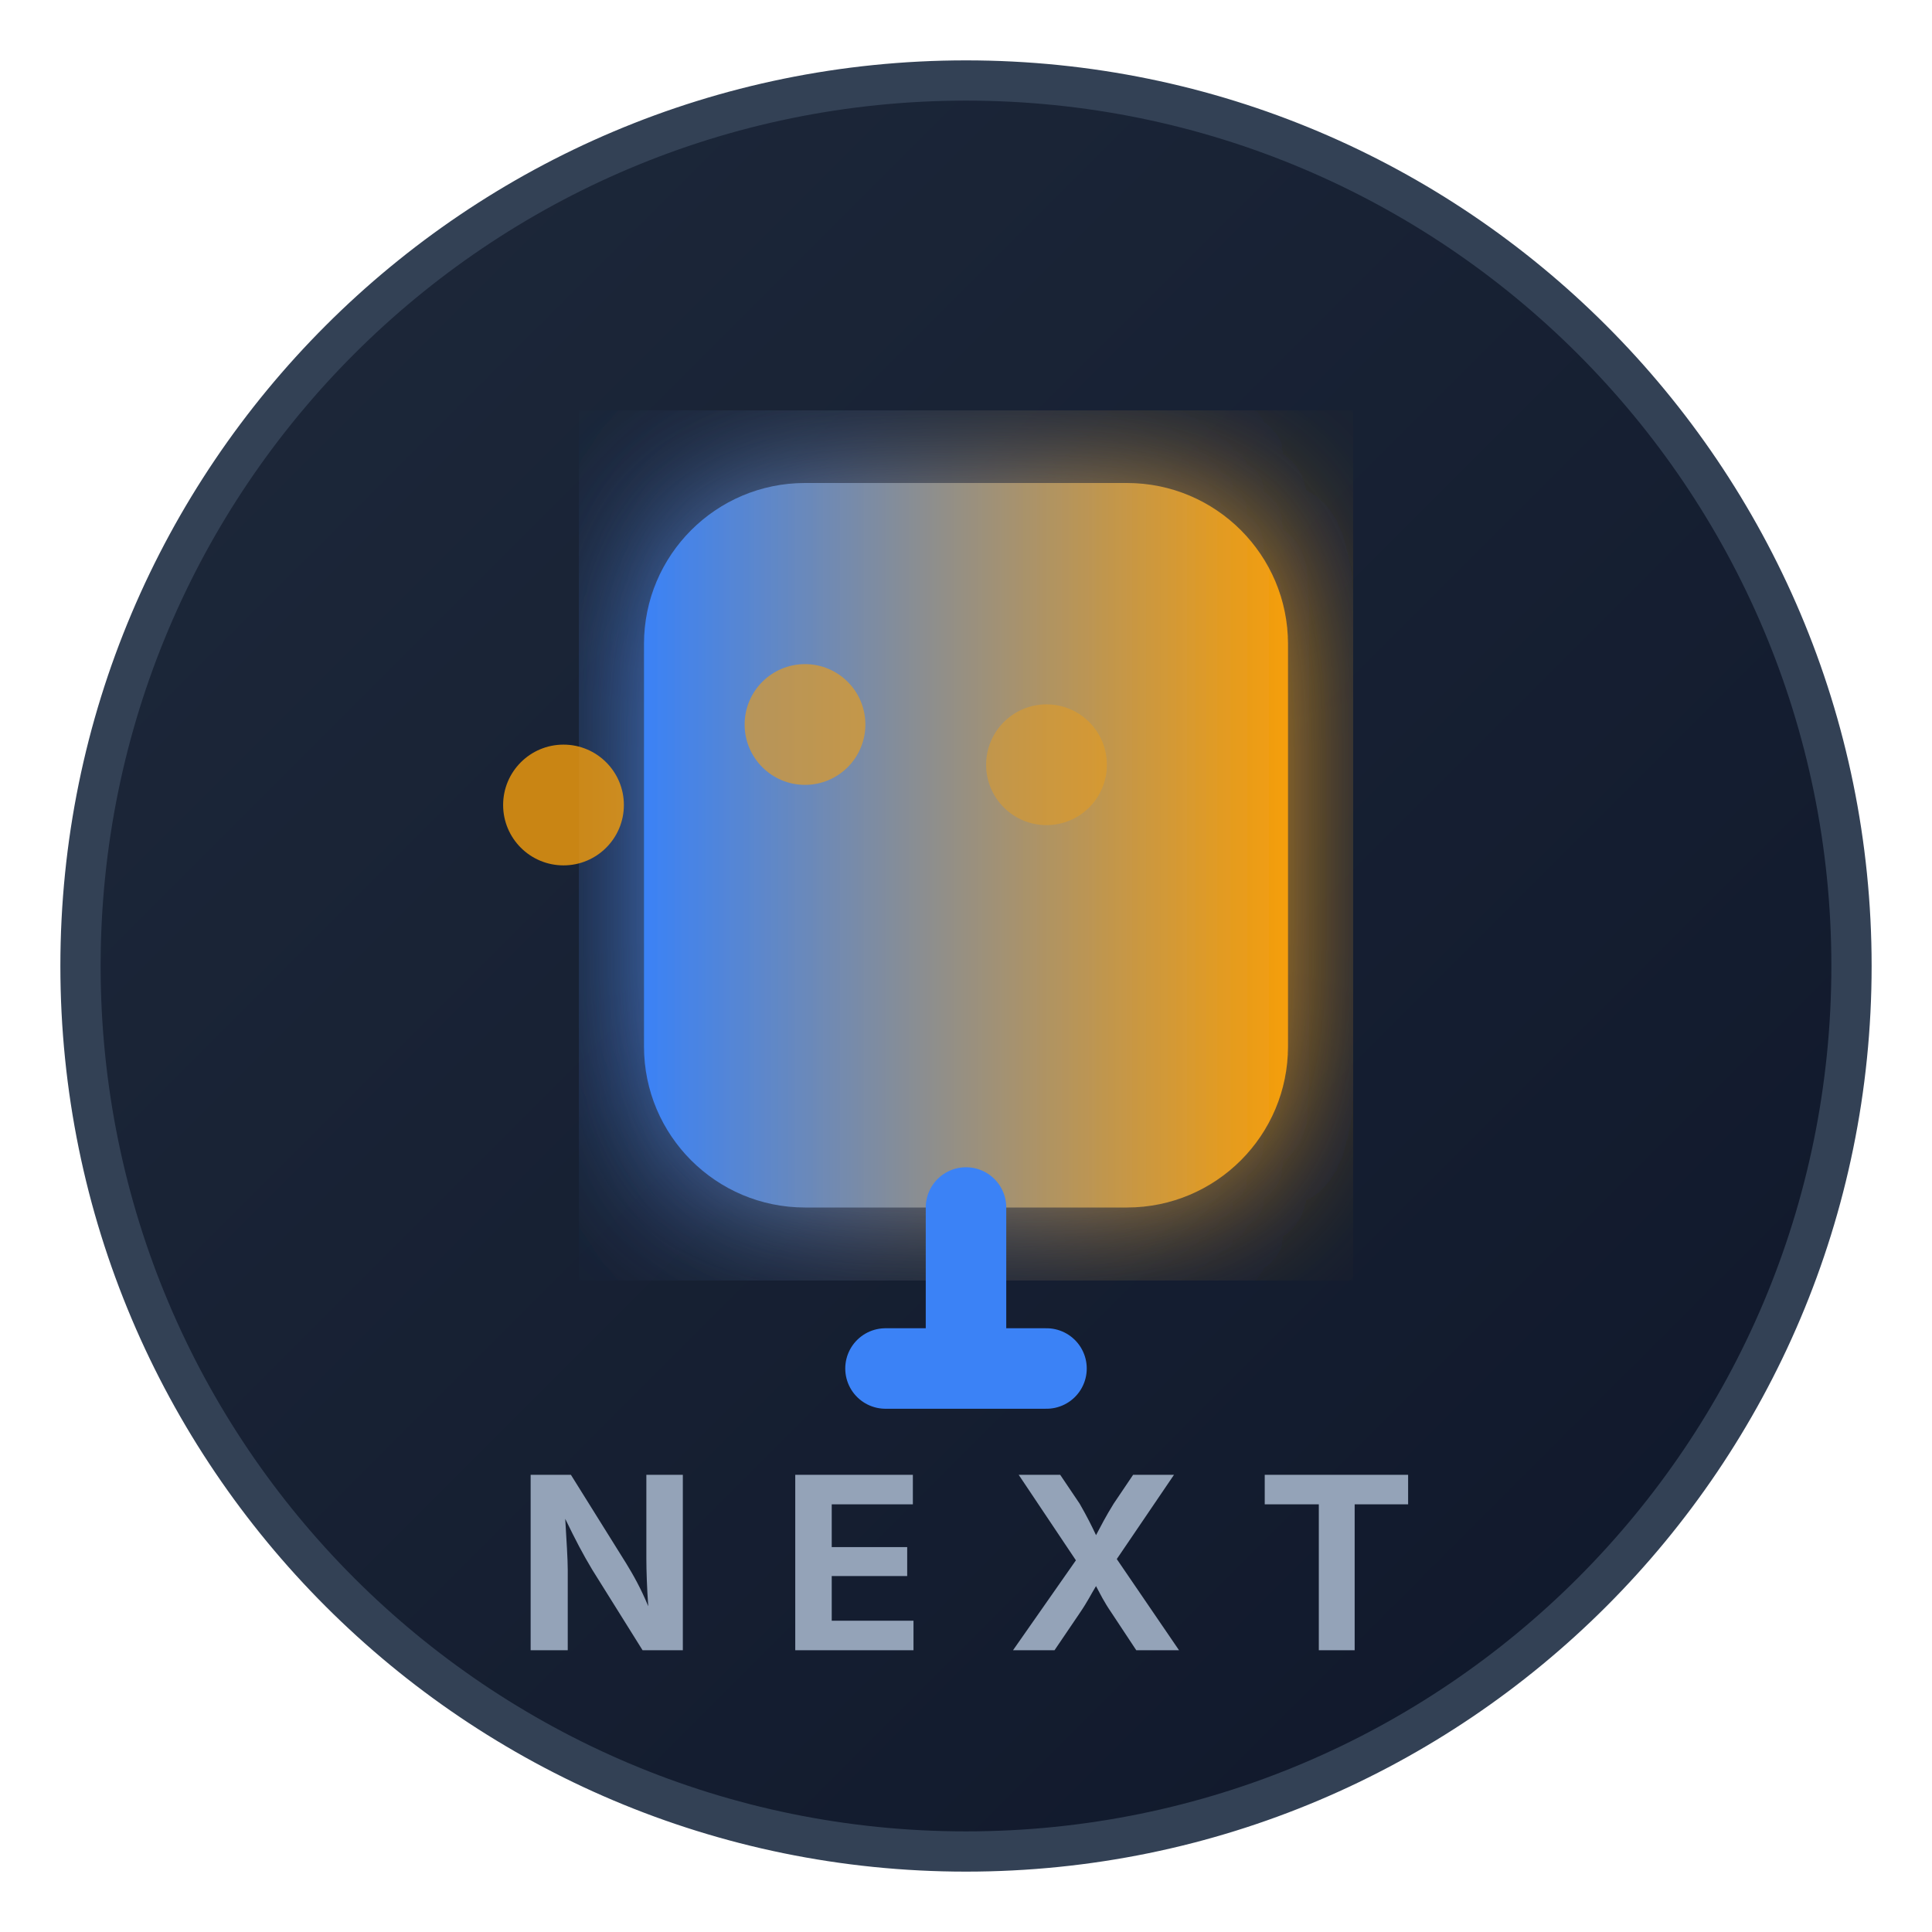
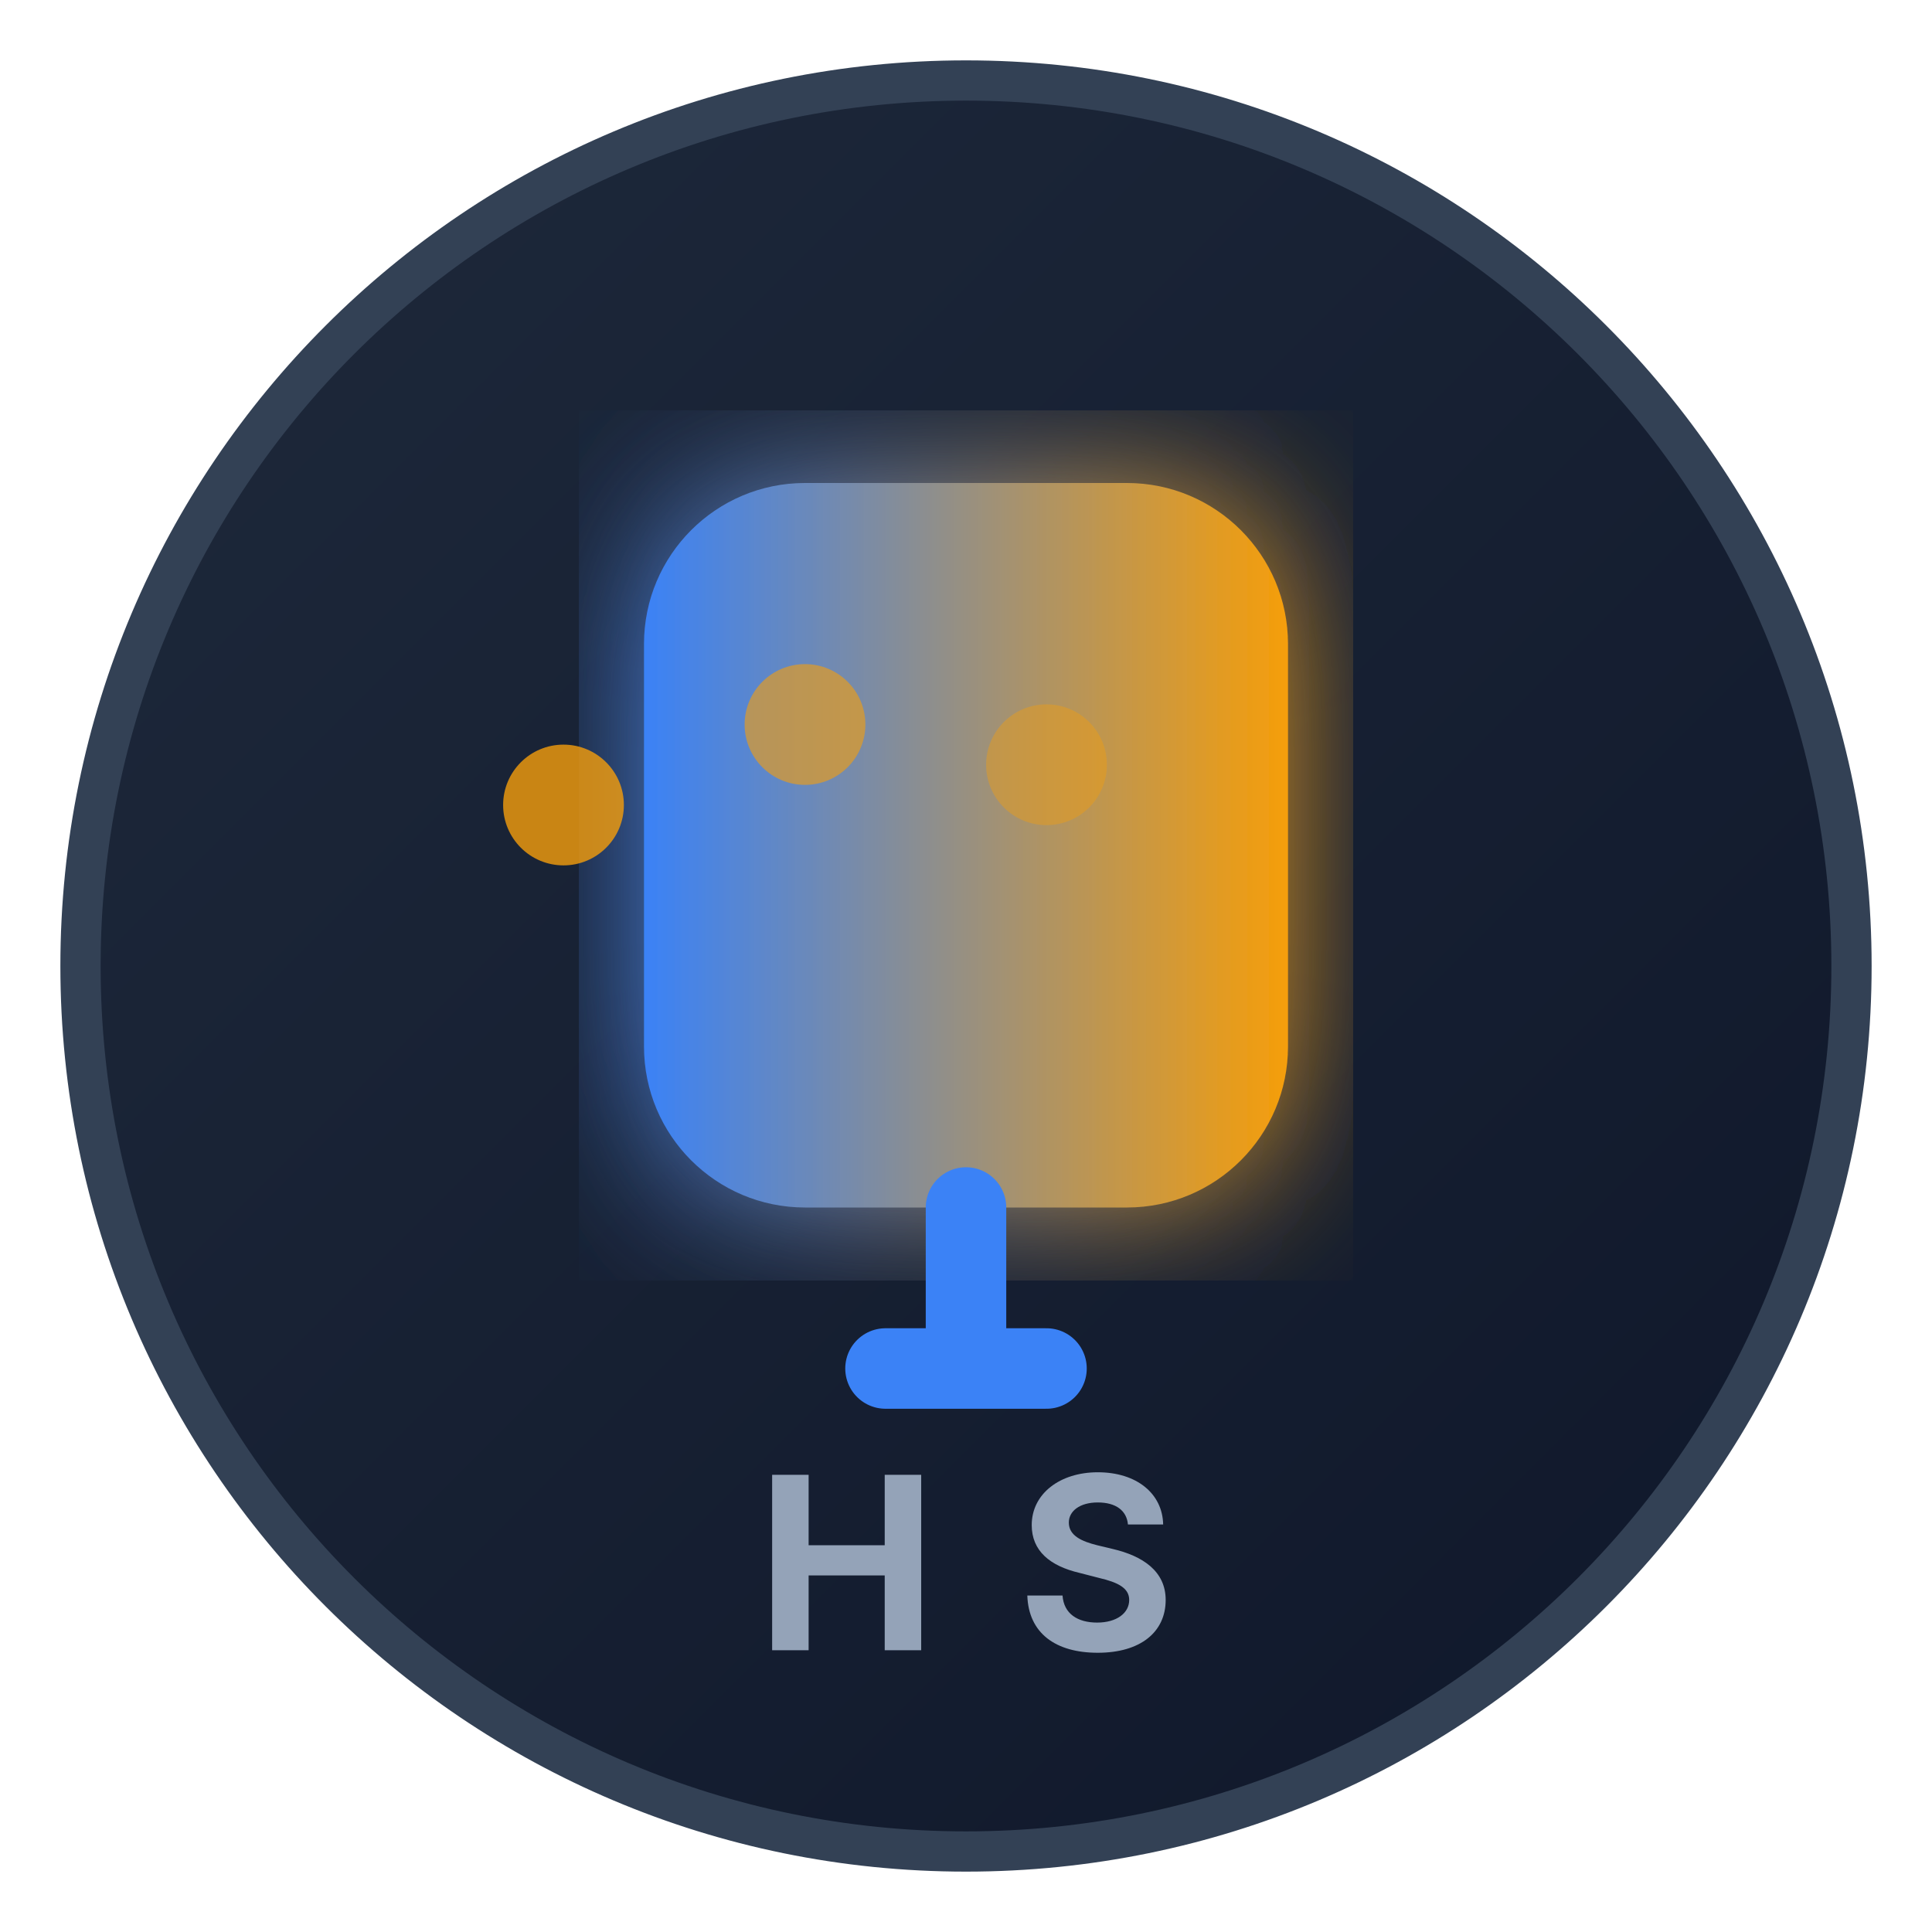
<svg xmlns="http://www.w3.org/2000/svg" width="48" height="48" viewBox="0 0 48 48" fill="none">
  <defs>
    <linearGradient id="bgGradient" x1="0%" y1="0%" x2="100%" y2="100%">
      <stop offset="0%" stop-color="#1e293b" />
      <stop offset="100%" stop-color="#0f172a" />
    </linearGradient>
    <linearGradient id="accentGradient" x1="0%" y1="0%" x2="100%" y2="0%">
      <stop offset="0%" stop-color="#3b82f6" />
      <stop offset="100%" stop-color="#f59e0b" />
    </linearGradient>
    <filter id="glow">
      <feGaussianBlur stdDeviation="2" result="coloredBlur" />
      <feMerge>
        <feMergeNode in="coloredBlur" />
        <feMergeNode in="SourceGraphic" />
      </feMerge>
    </filter>
  </defs>
  <circle cx="24" cy="24" r="22" fill="url(#bgGradient)" stroke="#334155" stroke-width="1" />
  <path d="M16 16C16 13.791 17.791 12 20 12H28C30.209 12 32 13.791 32 16V26C32 28.209 30.209 30 28 30H20C17.791 30 16 28.209 16 26V16Z" fill="url(#accentGradient)" filter="url(#glow)" />
  <path d="M24 30V34M22 34H26" stroke="#3b82f6" stroke-width="2" stroke-linecap="round" stroke-linejoin="round" />
  <circle cx="14" cy="20" r="1.5" fill="#f59e0b" opacity="0.8" />
  <circle cx="20" cy="18" r="1.5" fill="#f59e0b" opacity="0.6" />
  <circle cx="26" cy="19" r="1.5" fill="#f59e0b" opacity="0.4" />
-   <text x="24" y="41" text-anchor="middle" font-family="Inter, sans-serif" font-size="6" font-weight="700" fill="#94a3b8" letter-spacing="2">NEXT</text>
+   <text x="24" y="41" text-anchor="middle" font-family="Inter, sans-serif" font-size="6" font-weight="700" fill="#94a3b8" letter-spacing="2">HS</text>
</svg>
